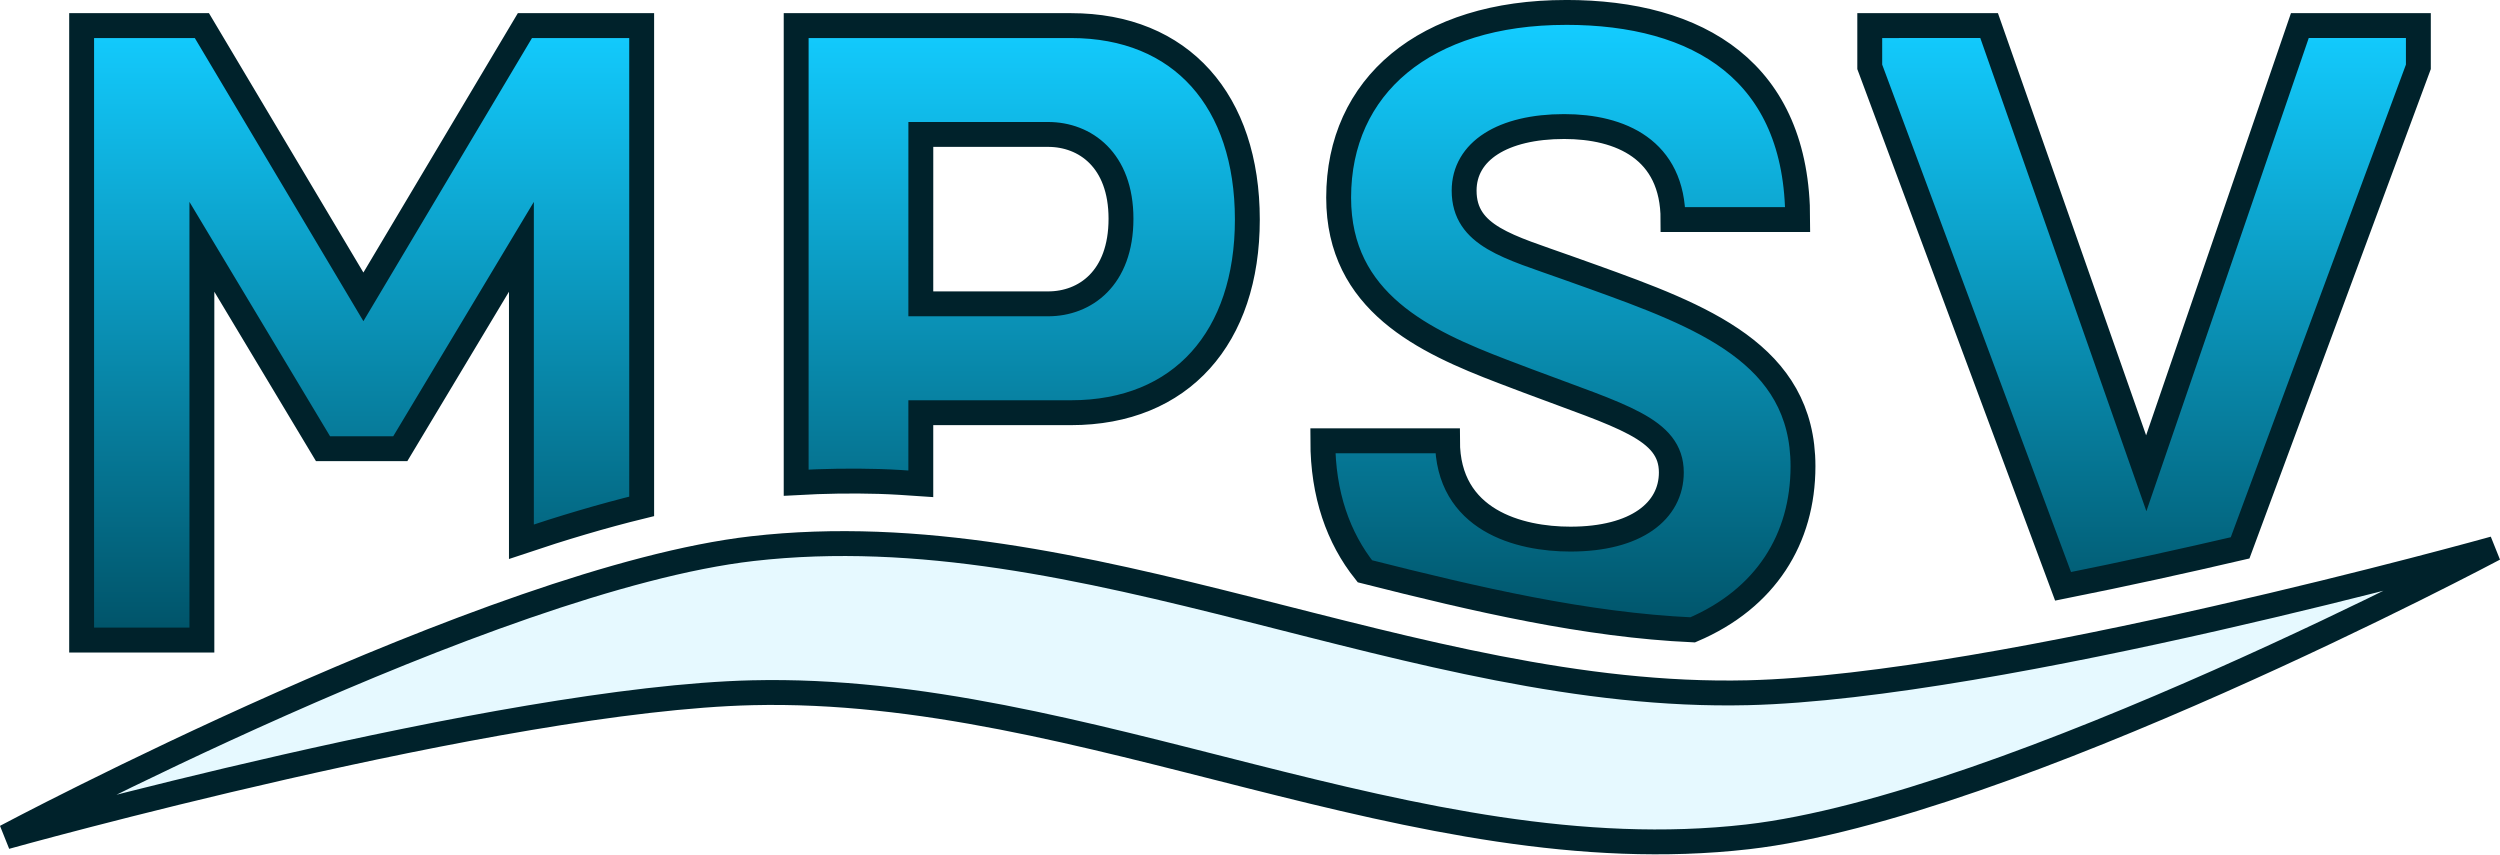
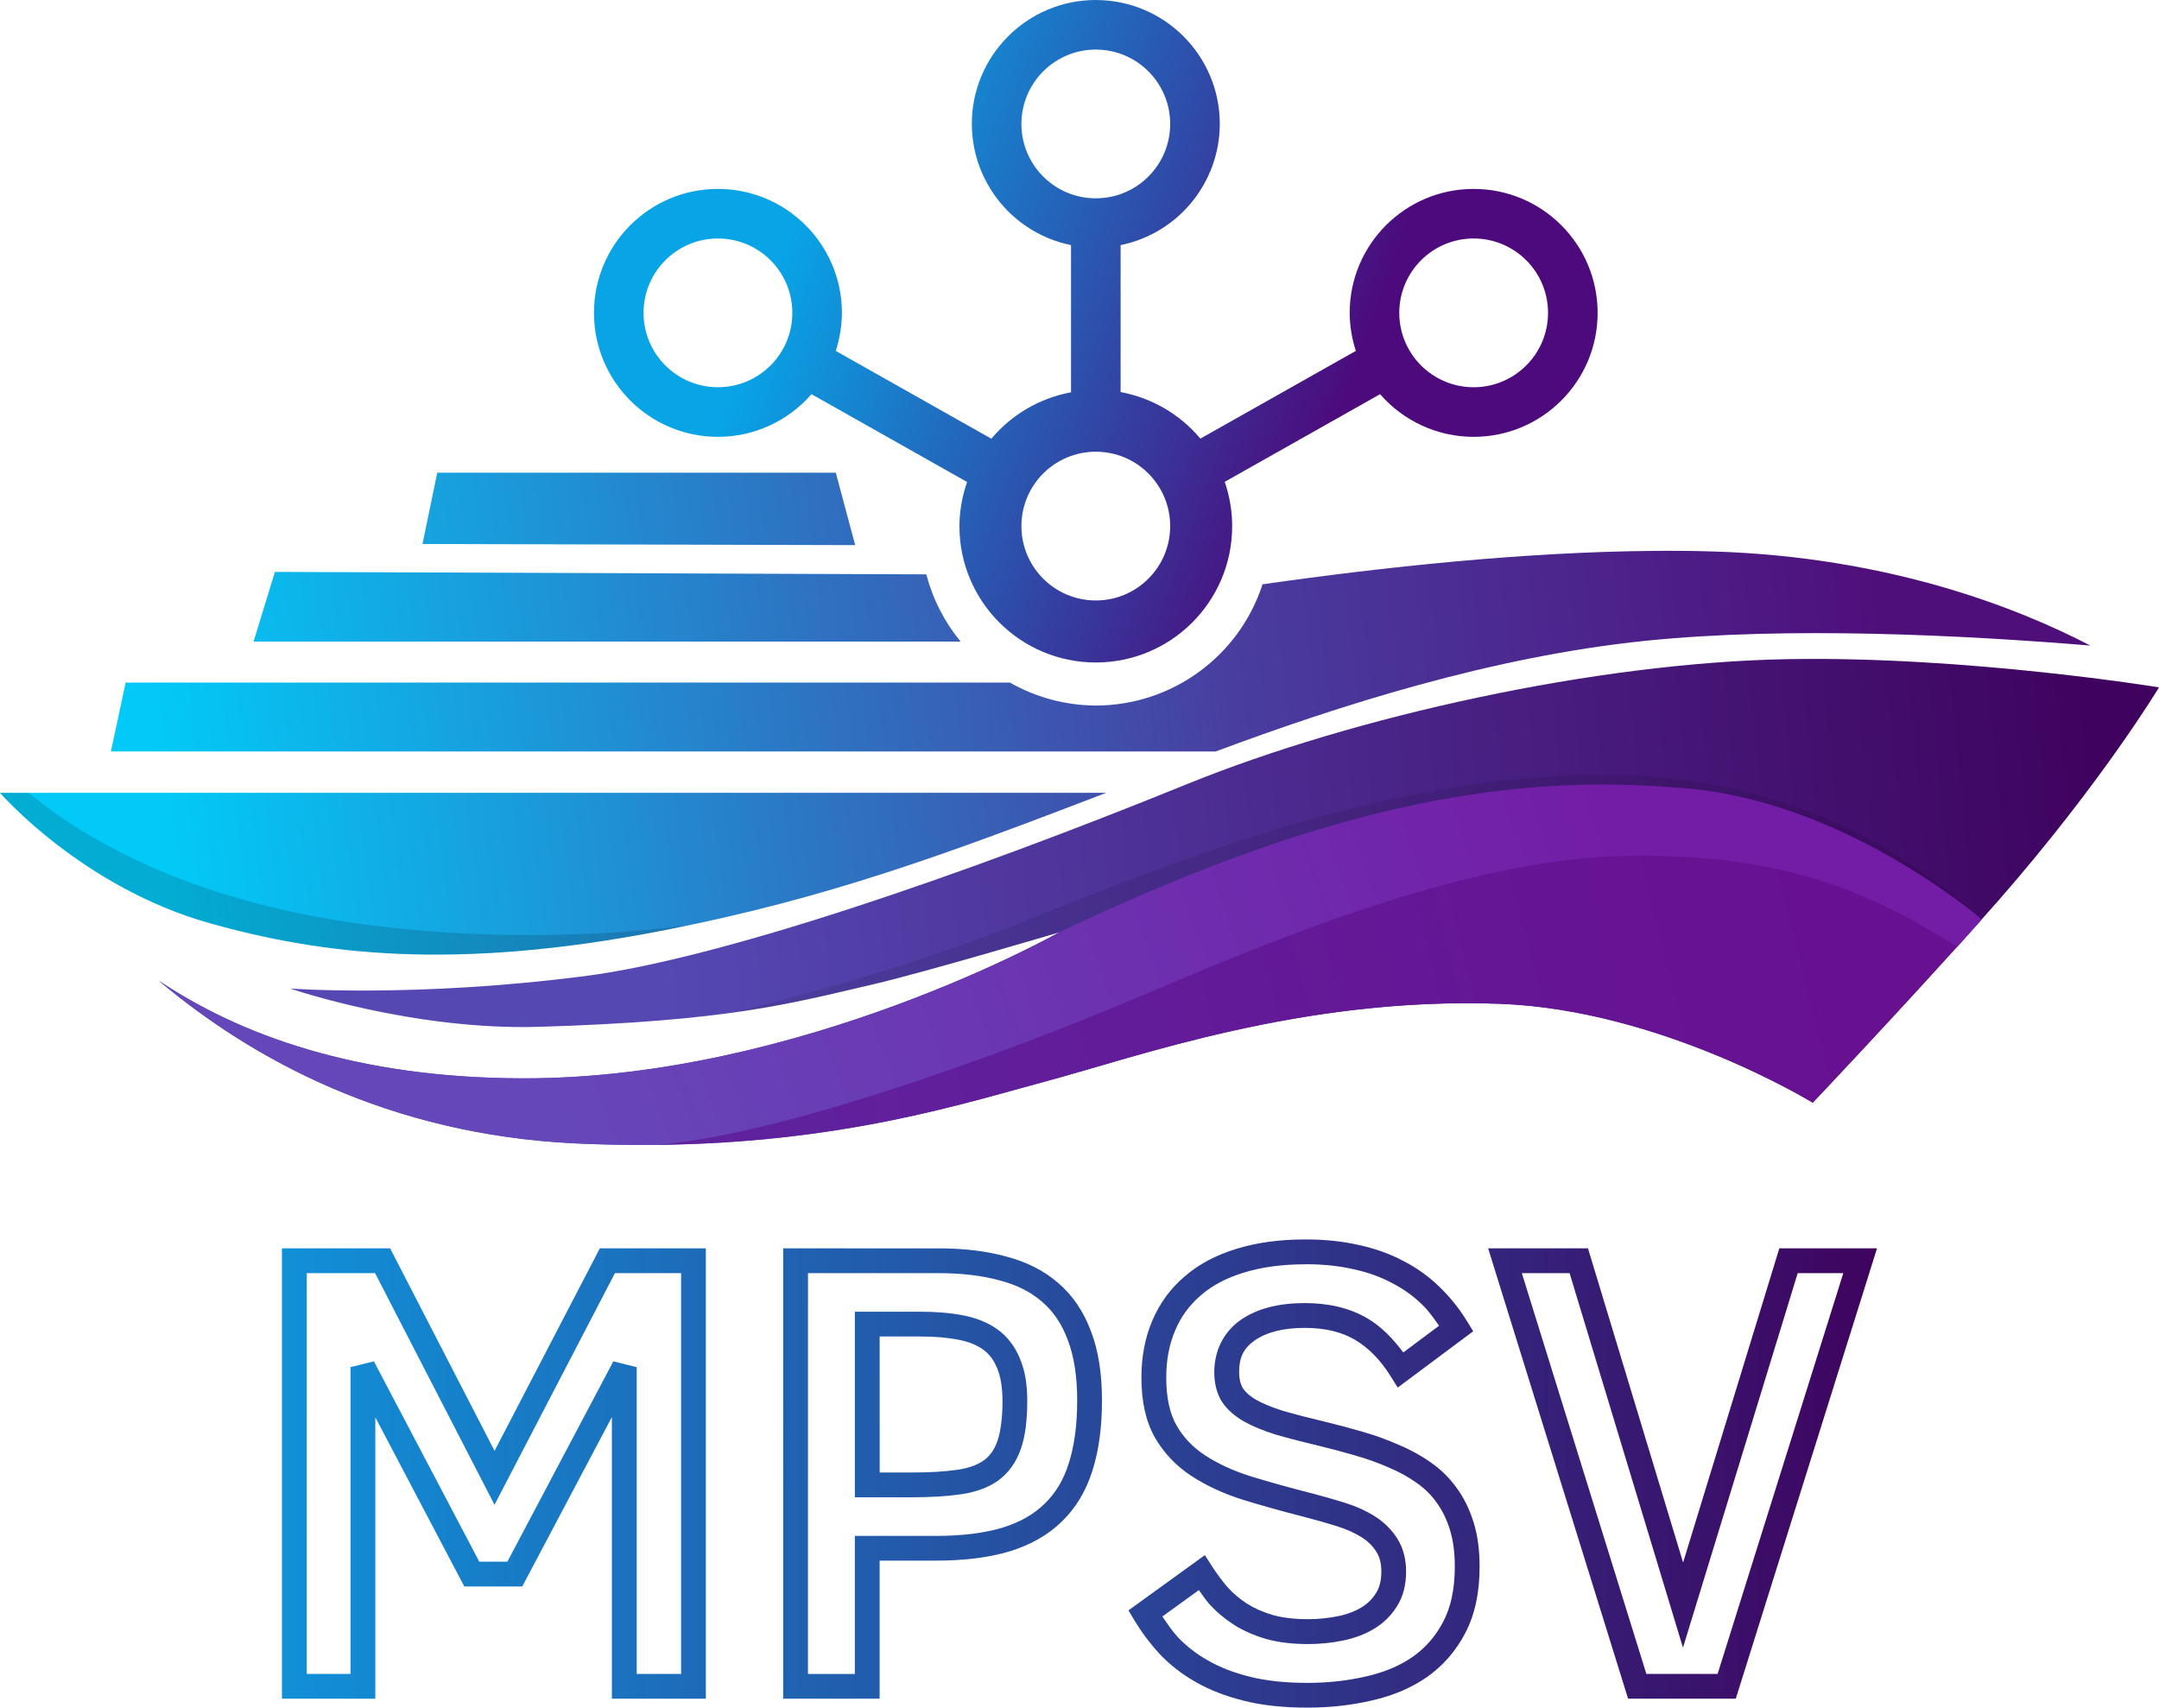
- <svg xmlns="http://www.w3.org/2000/svg" xmlns:xlink="http://www.w3.org/1999/xlink" width="100.47mm" height="34.337mm" viewBox="0 0 100.47 34.337" version="1.1" id="svg1">
+ <svg xmlns="http://www.w3.org/2000/svg" xmlns:xlink="http://www.w3.org/1999/xlink" width="87.078mm" height="68.881mm" viewBox="0 0 87.078 68.881" version="1.1" id="svg1" xml:space="preserve">
  <defs id="defs1">
-     <linearGradient id="linearGradient4">
-       <stop style="stop-color:#005267;stop-opacity:1;" offset="0" id="stop4" />
-       <stop style="stop-color:#13ccff;stop-opacity:1;" offset="1" id="stop5" />
+     <linearGradient id="linearGradient12">
+       <stop style="stop-color:#1190d8;stop-opacity:1;" offset="0" id="stop12" />
+       <stop style="stop-color:#3f035f;stop-opacity:1;" offset="1" id="stop13" />
    </linearGradient>
-     <rect x="0" y="137.939" width="548.692" height="270.055" id="rect2" />
-     <rect x="9.502" y="242.467" width="368.45" height="91.04" id="rect1" />
-     <linearGradient xlink:href="#linearGradient4" id="linearGradient5" x1="34.821" y1="86.421" x2="34.821" y2="61.726" gradientUnits="userSpaceOnUse" />
+     <rect x="-63.296" y="188.007" width="539.807" height="265.766" id="rect1" />
+     <linearGradient id="linearGradient58">
+       <stop style="stop-color:#08a4e6;stop-opacity:1;" offset="0" id="stop59" />
+       <stop style="stop-color:#4c0a7c;stop-opacity:1;" offset="1" id="stop60" />
+     </linearGradient>
+     <linearGradient id="linearGradient56">
+       <stop style="stop-color:#02caf8;stop-opacity:1;" offset="0" id="stop56" />
+       <stop style="stop-color:#493da0;stop-opacity:1;" offset="0.624" id="stop58" />
+       <stop style="stop-color:#4f0f7b;stop-opacity:1;" offset="1" id="stop57" />
+     </linearGradient>
+     <linearGradient id="linearGradient54">
+       <stop style="stop-color:#5548b3;stop-opacity:1;" offset="0" id="stop54" />
+       <stop style="stop-color:#3f035f;stop-opacity:1;" offset="1" id="stop55" />
+     </linearGradient>
+     <linearGradient id="linearGradient52">
+       <stop style="stop-color:#6647b9;stop-opacity:1;" offset="0" id="stop52" />
+       <stop style="stop-color:#731da7;stop-opacity:1;" offset="1" id="stop53" />
+     </linearGradient>
+     <linearGradient id="linearGradient50">
+       <stop style="stop-color:#60219d;stop-opacity:1;" offset="0" id="stop50" />
+       <stop style="stop-color:#671191;stop-opacity:1;" offset="1" id="stop51" />
+     </linearGradient>
+     <linearGradient xlink:href="#linearGradient52" id="linearGradient7" gradientUnits="userSpaceOnUse" x1="75.643" y1="276.491" x2="116.731" y2="262.017" gradientTransform="translate(-1.7962,54.14261)" />
+     <linearGradient xlink:href="#linearGradient50" id="linearGradient8" gradientUnits="userSpaceOnUse" x1="84.937" y1="276.137" x2="125.551" y2="265.791" gradientTransform="translate(-1.7962,54.14261)" />
+     <linearGradient xlink:href="#linearGradient58" id="linearGradient9" gradientUnits="userSpaceOnUse" x1="84.561" y1="239.113" x2="106.529" y2="247.159" gradientTransform="translate(-1.7962,54.14261)" />
+     <linearGradient xlink:href="#linearGradient56" id="linearGradient10" gradientUnits="userSpaceOnUse" x1="58.85" y1="262.014" x2="128.159" y2="253.392" gradientTransform="translate(-1.7962,54.14261)" />
+     <linearGradient xlink:href="#linearGradient54" id="linearGradient11" gradientUnits="userSpaceOnUse" x1="78.756" y1="264.885" x2="136.754" y2="259.228" gradientTransform="translate(-1.7962,54.14261)" />
+     <linearGradient xlink:href="#linearGradient12" id="linearGradient13" x1="62.715" y1="343.835" x2="127.048" y2="343.835" gradientUnits="userSpaceOnUse" />
  </defs>
-   <g id="layer1" transform="translate(-29.12455,-60.6973)">
-     <path style="fill:#e6f9ff;fill-opacity:1;stroke:#00222b;stroke-width:1;stroke-linecap:butt;stroke-linejoin:miter;stroke-opacity:1" d="m 29.359,94.328 c 0,0 19.51,-10.379 30,-11.582 13.372,-1.533 26.566,6.108 40,5.791 10.136,-0.239 30,-5.791 30,-5.791 0,0 -19.51,10.379 -30,11.582 -13.372,1.533 -26.566,-6.108 -40,-5.791 -10.136,0.239 -30,5.791 -30,5.791 z" id="path1" />
-     <path id="text1" style="font-weight:bold;font-size:133.333px;font-family:'Brutal Type';-inkscape-font-specification:'Brutal Type Bold';white-space:pre;fill:url(#linearGradient5);fill-opacity:1;stroke:#00222b;stroke-width:1;stroke-linejoin:miter" d="m 92.059,61.197 c -5.68,0 -9.137,2.963 -9.137,7.443 0,4.198 3.457,5.786 6.596,6.985 l 1.023,0.388 c 3.739,1.411 5.751,1.905 5.751,3.669 0,1.552 -1.411,2.681 -4.057,2.681 -2.046,0 -4.939,-0.741 -4.939,-3.951 h -5.01 c 0,2.161 0.627,3.907 1.691,5.244 4.499,1.139 8.89,2.16 13.173,2.354 2.941,-1.255 4.433,-3.662 4.433,-6.575 0,-4.516 -4.057,-6.033 -8.467,-7.62 l -0.988,-0.353 c -2.364,-0.847 -4.163,-1.27 -4.163,-3.104 0,-1.587 1.552,-2.575 4.021,-2.575 2.258,0 4.374,0.917 4.374,3.739 h 5.01 c 0,-5.962 -3.986,-8.326 -9.313,-8.326 z M 32.405,61.726 v 24.694 h 4.833 V 70.616 l 4.868,8.114 h 3.105 l 4.868,-8.114 v 11.851 c 1.644,-0.553 3.265,-1.036 4.833,-1.42 V 61.726 H 50.22 L 43.729,72.627 37.238,61.726 Z m 28.716,0 v 18.369 c 1.118,-0.063 2.229,-0.081 3.332,-0.049 0.562,0.016 1.119,0.056 1.677,0.094 v -2.857 h 6.032 c 4.445,0 7.091,-3.034 7.091,-7.761 0,-4.762 -2.646,-7.796 -7.091,-7.796 z m 43.145,0 v 1.658 l 7.769,20.877 c 2.477,-0.495 4.869,-1.023 7.115,-1.546 l 7.164,-19.332 v -1.658 h -4.763 l -6.173,17.992 -6.315,-17.992 z m -38.135,4.374 h 5.115 c 1.482,0 2.929,1.023 2.929,3.387 0,2.399 -1.447,3.421 -2.929,3.421 H 66.13 Z" />
-     <g id="path2" style="display:inline;opacity:0.5;fill:#0000ff" />
+   <g id="layer1" transform="translate(-51.34228,-284.3967)">
+     <path style="font-size:96px;font-family:'Clear Sans Medium';-inkscape-font-specification:'Clear Sans Medium, ';text-align:center;baseline-shift:baseline;text-anchor:middle;white-space:pre;display:inline;overflow:visible;vector-effect:none;fill:url(#linearGradient13);stroke-width:0.265;stroke-linecap:round;enable-background:accumulate;stop-color:#000000" d="m 103.993,334.392 c -1.031,0 -1.96,0.124 -2.787,0.381 -0.815,0.248 -1.518,0.619 -2.091,1.117 -0.569,0.487 -1.007,1.088 -1.3,1.783 -1.53e-4,2.6e-4 -2.64e-4,7.9e-4 -5.29e-4,10e-4 -0.293,0.689 -0.436,1.457 -0.436,2.29 0,0.936 0.167,1.743 0.535,2.402 l 0.002,0.003 0.001,0.003 c 0.361,0.629 0.858,1.154 1.474,1.558 0.599,0.393 1.294,0.713 2.083,0.964 l 0.002,10e-4 0.003,5.3e-4 c 0.761,0.234 1.584,0.464 2.467,0.689 0.471,0.122 0.914,0.247 1.325,0.377 0.387,0.122 0.715,0.271 0.987,0.442 0.258,0.163 0.447,0.352 0.588,0.575 l 0.003,0.004 0.003,0.005 c 0.128,0.194 0.203,0.448 0.203,0.804 0,0.382 -0.08,0.658 -0.217,0.869 l -0.003,0.004 -0.003,0.004 c -0.148,0.238 -0.34,0.425 -0.598,0.578 -0.268,0.158 -0.584,0.276 -0.959,0.349 h -5.3e-4 -10e-4 c -0.38,0.076 -0.773,0.115 -1.18,0.115 -0.55,0 -1.021,-0.059 -1.412,-0.167 -0.406,-0.121 -0.753,-0.275 -1.046,-0.461 -0.294,-0.191 -0.551,-0.41 -0.776,-0.656 -0.231,-0.27 -0.443,-0.554 -0.636,-0.855 l -0.285,-0.445 -3.082,2.228 0.236,0.394 c 0.29,0.484 0.629,0.937 1.015,1.358 l 0.002,0.002 0.002,0.002 c 0.409,0.436 0.896,0.814 1.456,1.134 0.568,0.324 1.219,0.575 1.95,0.758 0.745,0.186 1.594,0.275 2.552,0.275 0.91,0 1.775,-0.095 2.592,-0.286 0.838,-0.186 1.587,-0.499 2.231,-0.944 l 0.002,-10e-4 0.002,-0.002 c 0.651,-0.458 1.17,-1.057 1.544,-1.776 l 5.3e-4,-10e-4 c 0.394,-0.75 0.578,-1.648 0.578,-2.675 0,-0.668 -0.079,-1.268 -0.246,-1.8 -0.163,-0.524 -0.393,-0.992 -0.693,-1.396 -0.289,-0.4 -0.641,-0.743 -1.051,-1.023 -0.394,-0.277 -0.826,-0.513 -1.294,-0.707 -0.449,-0.198 -0.925,-0.37 -1.428,-0.515 -0.488,-0.143 -0.992,-0.277 -1.512,-0.403 l -0.001,-5.3e-4 h -0.001 c -0.653,-0.155 -1.218,-0.302 -1.695,-0.439 -0.452,-0.14 -0.82,-0.294 -1.1,-0.452 -0.257,-0.149 -0.423,-0.307 -0.528,-0.465 -0.091,-0.155 -0.15,-0.36 -0.15,-0.651 0,-0.599 0.187,-0.964 0.631,-1.277 0.462,-0.32 1.121,-0.504 2.019,-0.504 0.825,0 1.487,0.166 2.017,0.477 0.541,0.317 1.021,0.798 1.441,1.471 l 0.288,0.46 3.045,-2.271 -0.238,-0.389 c -0.319,-0.522 -0.693,-0.99 -1.121,-1.401 -0.432,-0.423 -0.925,-0.775 -1.471,-1.053 -0.539,-0.287 -1.139,-0.498 -1.794,-0.639 -0.654,-0.15 -1.368,-0.223 -2.143,-0.223 z m -41.279,0.36 v 18.165 h 3.766 v -11.349 l 3.588,6.822 h 2.339 l 3.614,-6.832 v 11.359 h 3.79 v -18.165 h -4.276 l -4.246,8.168 -4.212,-8.168 z m 20.216,0 v 18.165 h 3.89 v -5.569 h 2.278 c 1.127,0 2.107,-0.119 2.946,-0.368 h 0.002 l 0.002,-5.3e-4 c 0.847,-0.259 1.565,-0.661 2.125,-1.212 0.566,-0.549 0.978,-1.243 1.231,-2.054 l 5.29e-4,-0.002 c 0.26,-0.815 0.383,-1.758 0.383,-2.829 0,-1.069 -0.141,-1.996 -0.442,-2.781 -0.29,-0.785 -0.731,-1.446 -1.319,-1.95 -0.576,-0.502 -1.287,-0.858 -2.108,-1.072 -0.805,-0.221 -1.711,-0.327 -2.72,-0.327 z m 28.433,0 5.644,18.165 h 4.344 l 5.696,-18.165 h -3.94 l -3.881,12.673 -3.836,-12.673 z m -7.371,0.64 c 0.713,0 1.354,0.067 1.922,0.198 l 0.004,10e-4 0.004,5.3e-4 c 0.58,0.124 1.093,0.308 1.543,0.548 l 0.005,0.002 0.004,0.003 c 0.461,0.234 0.868,0.526 1.229,0.878 l 0.002,0.002 0.002,0.002 c 0.257,0.246 0.465,0.55 0.677,0.847 l -1.443,1.077 c -0.423,-0.565 -0.894,-1.05 -1.451,-1.377 -0.71,-0.417 -1.562,-0.614 -2.523,-0.614 -1.036,0 -1.913,0.212 -2.592,0.685 l -0.002,0.001 -0.001,10e-4 c -0.68,0.48 -1.055,1.239 -1.055,2.095 0,0.432 0.09,0.835 0.295,1.175 l 0.005,0.008 0.005,0.008 c 0.209,0.319 0.51,0.58 0.875,0.792 l 0.002,0.001 0.003,0.002 c 0.364,0.205 0.796,0.381 1.301,0.538 l 0.005,0.002 0.005,0.002 c 0.498,0.143 1.079,0.294 1.747,0.453 0.505,0.122 0.992,0.252 1.463,0.39 h 0.001 l 0.002,5.3e-4 c 0.468,0.135 0.905,0.293 1.313,0.473 l 0.005,0.003 0.006,0.002 c 0.407,0.169 0.774,0.37 1.106,0.604 l 0.003,0.002 0.003,0.003 c 0.317,0.216 0.584,0.475 0.807,0.784 l 0.002,0.003 0.002,0.003 c 0.227,0.305 0.409,0.669 0.544,1.102 l 5.3e-4,10e-4 5.3e-4,0.002 c 0.13,0.41 0.2,0.91 0.2,1.499 0,0.908 -0.163,1.638 -0.464,2.211 l -5.3e-4,10e-4 -5.3e-4,0.001 c -0.304,0.586 -0.71,1.053 -1.232,1.421 -5.3e-4,2.6e-4 -5.3e-4,7.9e-4 -0.001,10e-4 -0.528,0.364 -1.149,0.627 -1.878,0.789 l -0.003,10e-4 -0.003,5.3e-4 c -0.737,0.172 -1.525,0.26 -2.367,0.26 -0.895,0 -1.666,-0.085 -2.309,-0.246 -0.658,-0.164 -1.222,-0.385 -1.696,-0.656 -0.481,-0.275 -0.886,-0.591 -1.221,-0.948 -0.236,-0.258 -0.425,-0.545 -0.62,-0.828 l 1.473,-1.065 c 0.135,0.185 0.26,0.376 0.409,0.55 l 0.005,0.006 0.005,0.006 c 0.286,0.313 0.612,0.589 0.977,0.826 l 0.003,0.002 0.002,0.002 c 0.384,0.243 0.82,0.435 1.304,0.578 l 0.004,10e-4 0.004,0.001 c 0.501,0.139 1.061,0.205 1.684,0.205 0.47,0 0.929,-0.044 1.376,-0.134 0.468,-0.092 0.895,-0.246 1.272,-0.469 0.385,-0.227 0.704,-0.535 0.936,-0.907 0.258,-0.4 0.377,-0.883 0.377,-1.409 0,-0.503 -0.115,-0.967 -0.366,-1.351 -0.223,-0.353 -0.528,-0.65 -0.896,-0.883 -0.357,-0.226 -0.765,-0.407 -1.221,-0.55 -0.431,-0.135 -0.889,-0.266 -1.376,-0.392 h -10e-4 -0.001 c -0.868,-0.221 -1.673,-0.446 -2.415,-0.674 l -0.003,-0.001 c -5.3e-4,-1.9e-4 -0.001,-2.6e-4 -0.002,-5.3e-4 -0.714,-0.228 -1.324,-0.512 -1.832,-0.845 -0.492,-0.323 -0.87,-0.723 -1.154,-1.217 -0.26,-0.465 -0.407,-1.096 -0.407,-1.912 0,-0.72 0.122,-1.349 0.357,-1.9 l 5.29e-4,-10e-4 5.29e-4,-10e-4 c 0.236,-0.56 0.575,-1.025 1.03,-1.414 l 0.002,-0.002 0.002,-0.002 c 0.453,-0.394 1.022,-0.701 1.727,-0.916 l 0.002,-5.3e-4 0.002,-5.3e-4 c 0.711,-0.222 1.54,-0.337 2.492,-0.337 z M 63.715,335.752 h 2.755 l 4.817,9.344 4.857,-9.344 h 2.669 v 16.165 h -1.791 v -12.374 l -0.942,-0.234 -4.274,8.081 h -1.133 l -4.25,-8.08 -0.943,0.233 v 12.374 h -1.766 z m 20.216,0 h 5.267 c 0.94,0 1.76,0.1 2.459,0.292 l 0.003,10e-4 0.003,5.3e-4 c 0.699,0.182 1.26,0.471 1.708,0.861 l 0.002,10e-4 0.002,0.002 c 0.452,0.387 0.795,0.89 1.034,1.542 l 0.002,0.004 0.001,0.003 c 0.244,0.636 0.376,1.444 0.376,2.425 0,0.995 -0.116,1.838 -0.336,2.527 l -5.29e-4,0.002 -5.29e-4,0.002 c -0.21,0.675 -0.534,1.211 -0.974,1.637 l -0.002,10e-4 -0.002,0.002 c -0.431,0.423 -0.993,0.748 -1.715,0.969 -2.64e-4,9e-5 -7.94e-4,-9e-5 -0.001,0 -0.716,0.213 -1.603,0.327 -2.659,0.327 h -3.278 v 5.569 H 83.93 Z m 28.791,0 h 1.926 l 4.573,15.107 4.627,-15.107 h 1.839 l -5.069,16.165 h -2.874 z m -26.901,1.555 v 7.486 h 2.311 c 0.744,0 1.389,-0.038 1.942,-0.117 0.586,-0.082 1.094,-0.255 1.507,-0.544 l 0.001,-10e-4 0.001,-5.3e-4 c 0.429,-0.303 0.742,-0.745 0.927,-1.272 0.186,-0.529 0.264,-1.172 0.264,-1.952 0,-0.664 -0.09,-1.235 -0.3,-1.718 -0.196,-0.478 -0.5,-0.881 -0.9,-1.168 -0.393,-0.282 -0.866,-0.467 -1.401,-0.568 -0.51,-0.098 -1.082,-0.145 -1.718,-0.145 z m 1,1 h 1.633 c 0.587,0 1.098,0.044 1.53,0.127 h 0.001 l 5.29e-4,5.3e-4 c 0.423,0.08 0.752,0.217 1.005,0.398 0.243,0.175 0.426,0.407 0.561,0.738 l 0.002,0.006 0.003,0.006 c 0.135,0.309 0.219,0.752 0.219,1.325 0,0.709 -0.079,1.256 -0.207,1.62 -0.129,0.367 -0.312,0.611 -0.561,0.787 -0.249,0.174 -0.599,0.306 -1.071,0.372 h -5.29e-4 -5.3e-4 c -0.489,0.07 -1.091,0.107 -1.802,0.107 h -1.311 z" id="path9" />
+     <g id="g1" transform="translate(0.6925819,-0.1154303)">
+       <path id="path1" style="opacity:1;fill:url(#linearGradient11);stroke:none;stroke-width:2;stroke-linecap:square;stroke-dasharray:none" d="m 122.786,311.1 c -7.756,0.134 -17.531,2.303 -24.286,5.051 -9.172,3.731 -18.835,7.032 -24.239,7.731 -6.847,0.886 -11.906,0.505 -11.906,0.505 0,0 4.922,1.698 10.044,1.544 7.622,-0.229 10.075,-0.924 13.479,-1.717 2.032,-0.473 7.449,-2.081 7.49,-2.093 -0.047,0.026 -10.447,5.897 -21.59,5.889 -6.807,-0.005 -11.503,-1.785 -14.724,-3.94 3.762,3.166 9.275,6.201 16.792,6.563 1.085,0.052 2.119,0.069 3.114,0.061 0.003,-1.7e-4 0.006,-3.4e-4 0.009,-5.1e-4 7.615,-0.057 12.627,-1.698 15.868,-2.566 3.666,-0.981 10.337,-3.41 18.281,-3.127 6.53,0.232 12.643,3.99 12.643,3.99 0,0 2.825,-2.976 5.821,-6.29 0.002,0.001 0.004,0.002 0.006,0.004 0.234,-0.262 0.468,-0.523 0.705,-0.791 l 5.2e-4,5.2e-4 c 0.045,-0.051 0.1,-0.113 0.16,-0.18 0.256,-0.287 0.613,-0.684 0.812,-0.912 4.185,-4.791 6.462,-8.583 6.462,-8.583 0,0 -7.721,-1.264 -14.942,-1.139 z" />
+       <path id="path2" style="opacity:1;fill:url(#linearGradient10);stroke:none;stroke-width:2;stroke-linecap:square;stroke-dasharray:none" d="m 68.285,303.579 -0.595,2.877 17.452,0.045 -0.783,-2.922 z m 48.998,3.155 c -5.199,0.047 -10.835,0.65 -15.712,1.348 -0.947,2.913 -3.661,4.887 -6.724,4.89 -1.215,-0.006 -2.409,-0.325 -3.465,-0.926 H 55.718 l -0.595,2.778 H 99.683 c 4.929,-1.84 11.137,-3.829 17.338,-4.464 5.754,-0.589 12.821,-0.229 17.936,0.192 -2.94,-1.529 -8.135,-3.575 -15.184,-3.794 -0.811,-0.025 -1.644,-0.033 -2.491,-0.025 z m -55.546,0.847 -0.86,2.811 H 89.395 c -0.653,-0.793 -1.126,-1.718 -1.385,-2.712 z M 50.65,316.493 c 0,0 3.312,3.822 8.486,5.267 4.411,1.232 9.767,1.951 18.314,0.274 6.584,-1.292 11.315,-3.045 17.818,-5.542 z" />
+       <path id="path3" style="fill:url(#linearGradient9);stroke:none;stroke-width:2;stroke-linecap:square;stroke-dasharray:none" d="m 94.846,284.512 a 5,5 0 0 0 -5,5 5,5 0 0 0 4.001,4.887 v 5.938 a 5.5,5.5 0 0 0 -3.214,1.871 l -6.276,-3.542 a 5,5 0 0 0 0.249,-1.533 5,5 0 0 0 -5,-5 5,5 0 0 0 -5,5 5,5 0 0 0 5,5 5,5 0 0 0 3.774,-1.721 l 6.275,3.542 a 5.5,5.5 0 0 0 -0.309,1.781 5.5,5.5 0 0 0 5.5,5.5 5.5,5.5 0 0 0 5.5,-5.5 5.5,5.5 0 0 0 -0.3,-1.787 l 6.266,-3.536 a 5,5 0 0 0 3.774,1.721 5,5 0 0 0 5,-5 5,5 0 0 0 -5,-5 5,5 0 0 0 -5,5 5,5 0 0 0 0.249,1.533 l -6.271,3.539 a 5.5,5.5 0 0 0 -3.217,-1.878 v -5.928 a 5,5 0 0 0 4,-4.886 5,5 0 0 0 -5,-5 z m 0,2 a 3,3 0 0 1 3,3 3,3 0 0 1 -3,3 3,3 0 0 1 -3,-3 3,3 0 0 1 3,-3 z m -15.24,7.62 a 3,3 0 0 1 3,3 3,3 0 0 1 -3,3 3,3 0 0 1 -3,-3 3,3 0 0 1 3,-3 z m 30.48,0 a 3,3 0 0 1 3,3 3,3 0 0 1 -3,3 3,3 0 0 1 -3,-3 3,3 0 0 1 3,-3 z m -15.24,8.601 a 3,3 0 0 1 3,3 3,3 0 0 1 -3,3 3,3 0 0 1 -3,-3 3,3 0 0 1 3,-3 z" />
+       <path id="path4" style="opacity:1;fill:url(#linearGradient8);stroke:none;stroke-width:2;stroke-linecap:square;stroke-dasharray:none;stroke-opacity:1" d="m 116.466,318.655 c -6.839,0.06 -15.432,3.705 -20.31,5.766 -5.02,2.121 -14.195,5.987 -19.196,6.274 7.621,-0.055 12.635,-1.698 15.878,-2.566 3.666,-0.981 10.337,-3.41 18.281,-3.127 6.53,0.232 12.643,3.99 12.643,3.99 0,0 3.482,-3.668 6.815,-7.395 -3.53,-2.225 -7.95,-2.995 -14.11,-2.941 z" />
+       <path id="path5" style="opacity:0.15;fill:#000000;stroke:none;stroke-width:2;stroke-linecap:square;stroke-dasharray:none" d="m 50.65,316.493 c 0,0 3.312,3.822 8.486,5.267 4.411,1.232 9.767,1.951 18.314,0.274 0.3,-0.059 0.579,-0.124 0.871,-0.184 -3.278,0.403 -7.522,0.597 -12.331,0.032 -7.432,-0.874 -11.829,-3.447 -14.183,-5.389 z" />
+       <path id="path6" style="opacity:0.1;fill:#000000;stroke:none;stroke-width:2;stroke-linecap:square;stroke-dasharray:none" d="m 115.39,315.766 c -0.436,-0.002 -0.878,0.006 -1.329,0.026 -6.917,0.301 -13.356,2.333 -21.822,5.771 -4.388,1.782 -8.811,3.014 -12.081,3.796 2.272,-0.314 3.868,-0.713 5.719,-1.145 2.04,-0.475 7.49,-2.093 7.49,-2.093 6.897,-3.251 13.973,-5.875 21.567,-5.962 1.085,-0.012 2.18,0.027 3.287,0.124 6.627,0.357 12.336,5.298 12.354,5.313 -3.713,-3.38 -8.648,-5.799 -15.186,-5.83 z" />
+       <path id="path7" style="opacity:1;fill:url(#linearGradient7);stroke:none;stroke-width:2;stroke-linecap:square;stroke-dasharray:none" d="m 114.935,316.159 c -7.594,0.087 -14.671,2.711 -21.567,5.962 0,0 -10.422,5.897 -21.59,5.889 -6.807,-0.005 -11.503,-1.785 -14.724,-3.94 3.762,3.166 9.275,6.201 16.792,6.563 1.085,0.052 2.119,0.069 3.114,0.061 5.001,-0.287 14.434,-3.778 19.454,-5.899 4.878,-2.061 13.213,-5.706 20.053,-5.766 6.159,-0.054 9.592,1.451 13.122,3.675 0.327,-0.365 0.646,-0.72 0.988,-1.108 -0.018,-0.015 -5.727,-4.956 -12.354,-5.313 -1.107,-0.097 -2.202,-0.136 -3.287,-0.124 z" />
+     </g>
  </g>
</svg>
